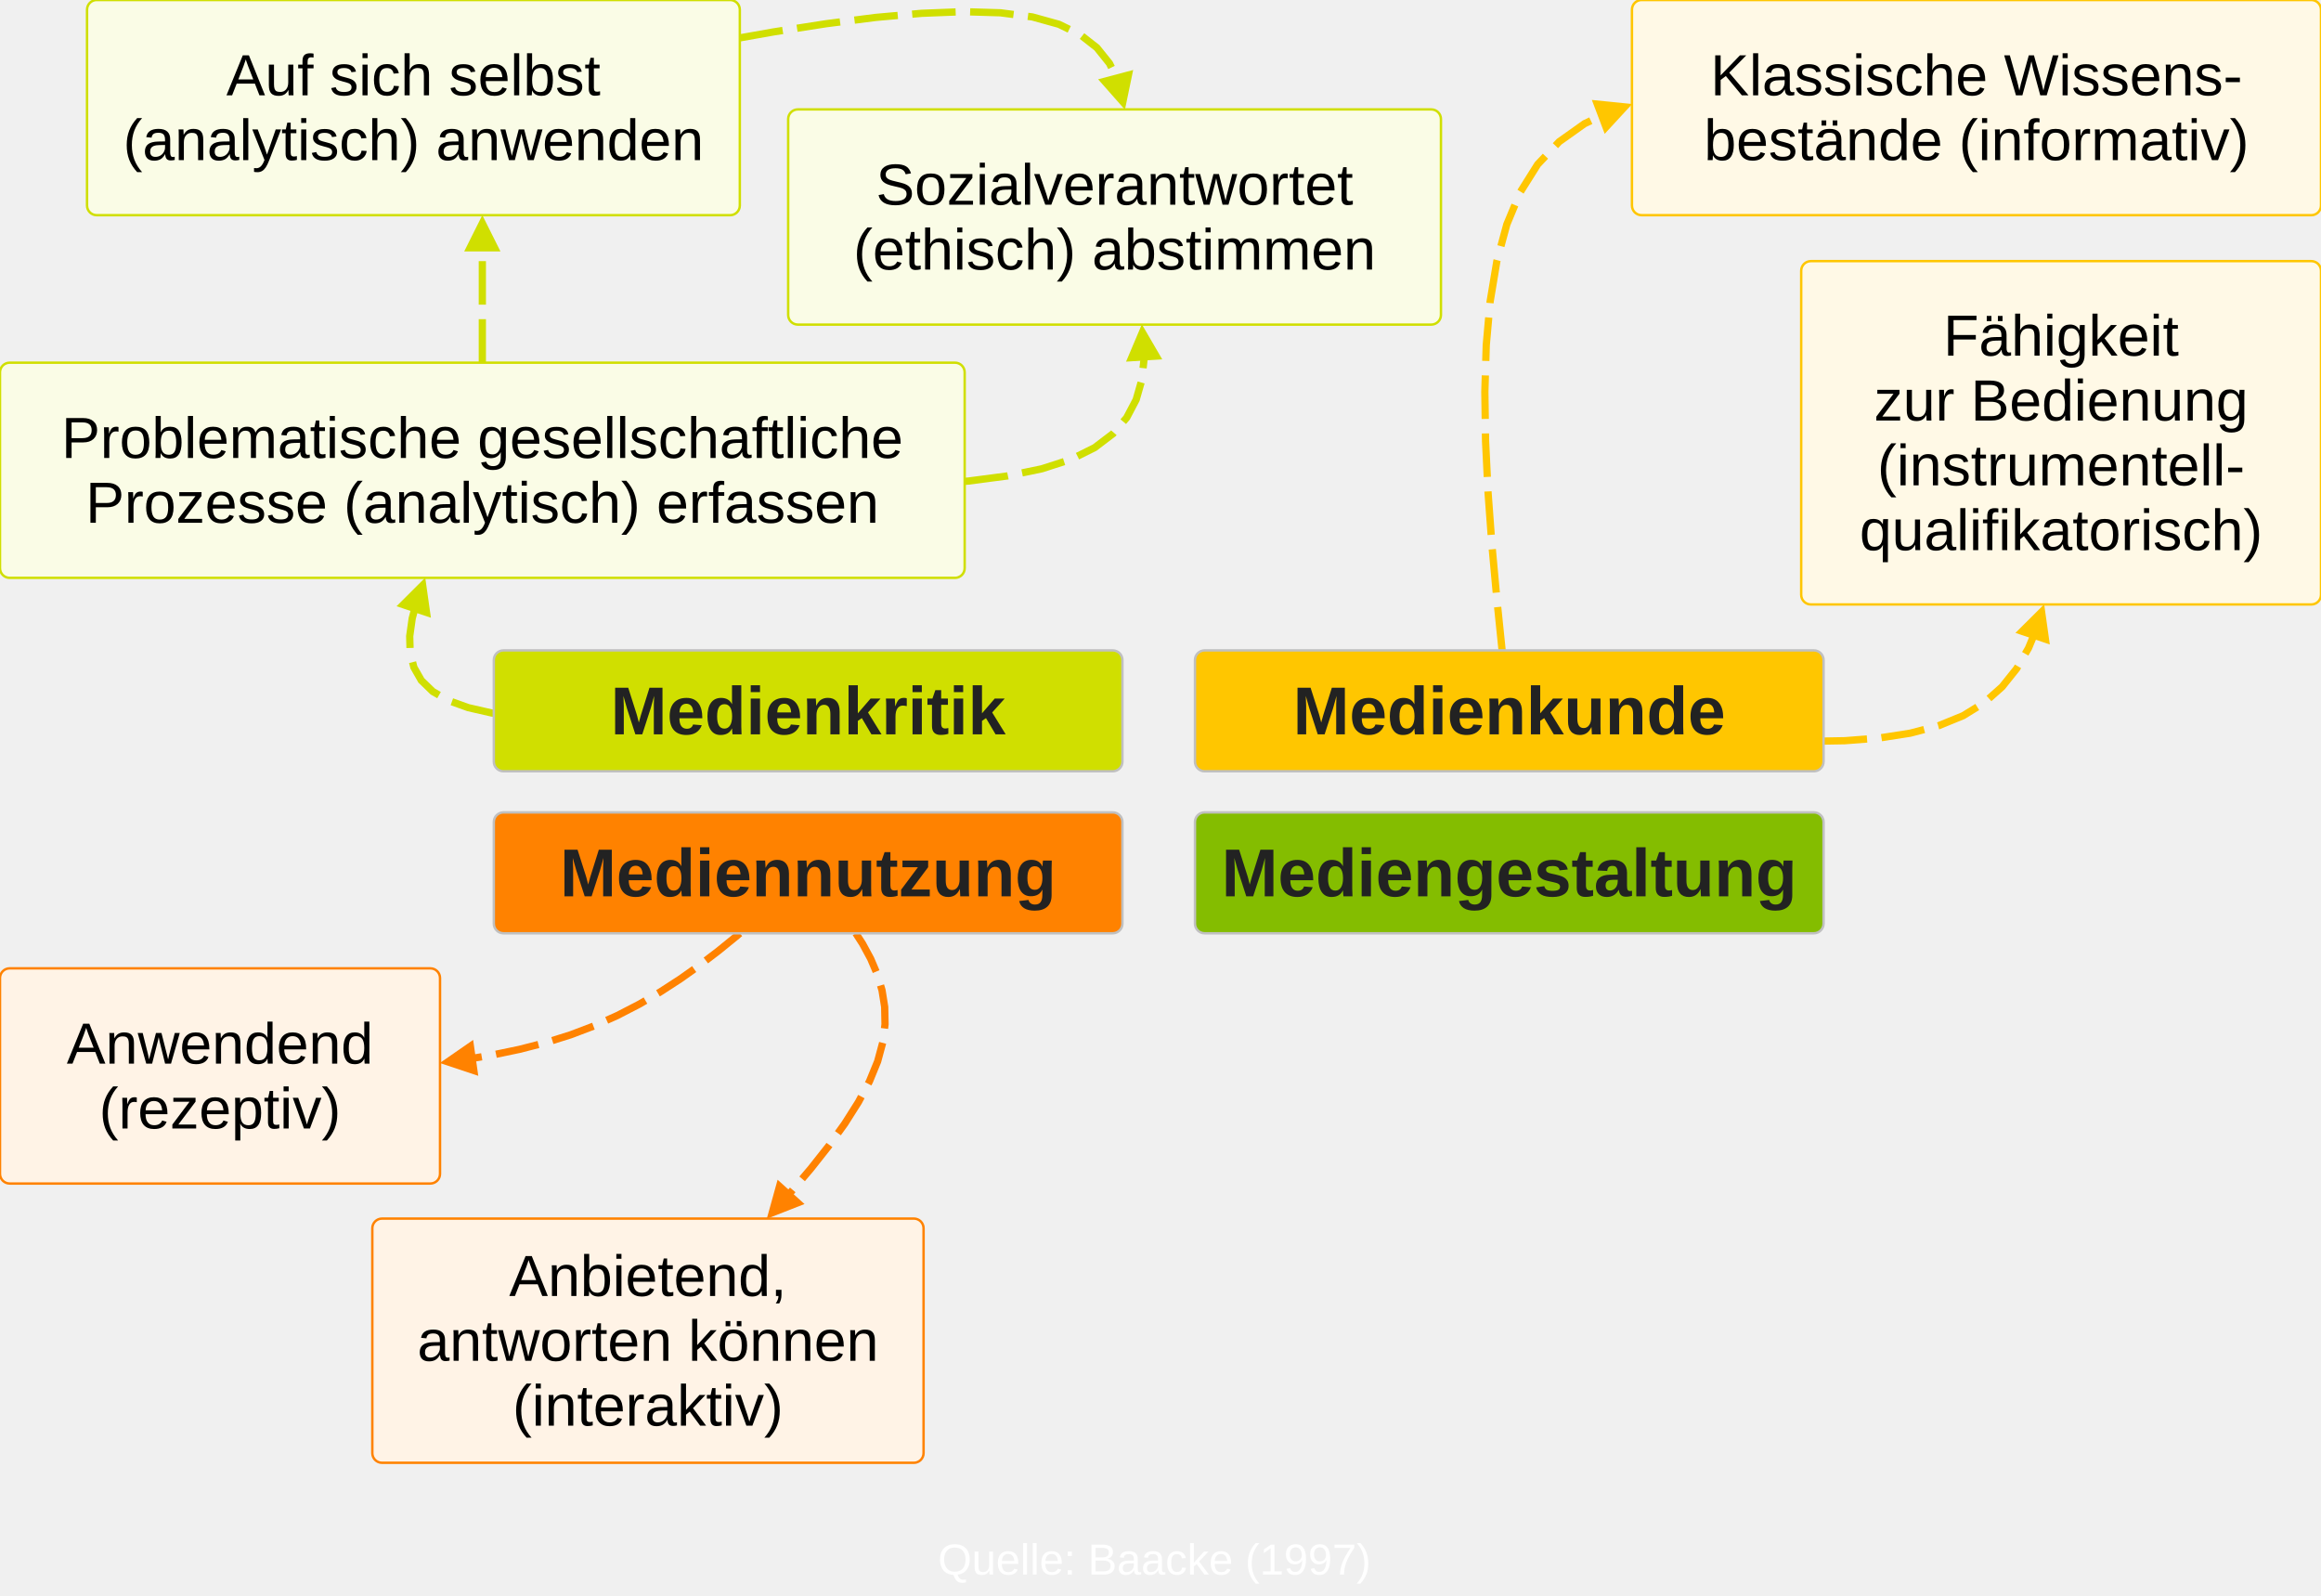
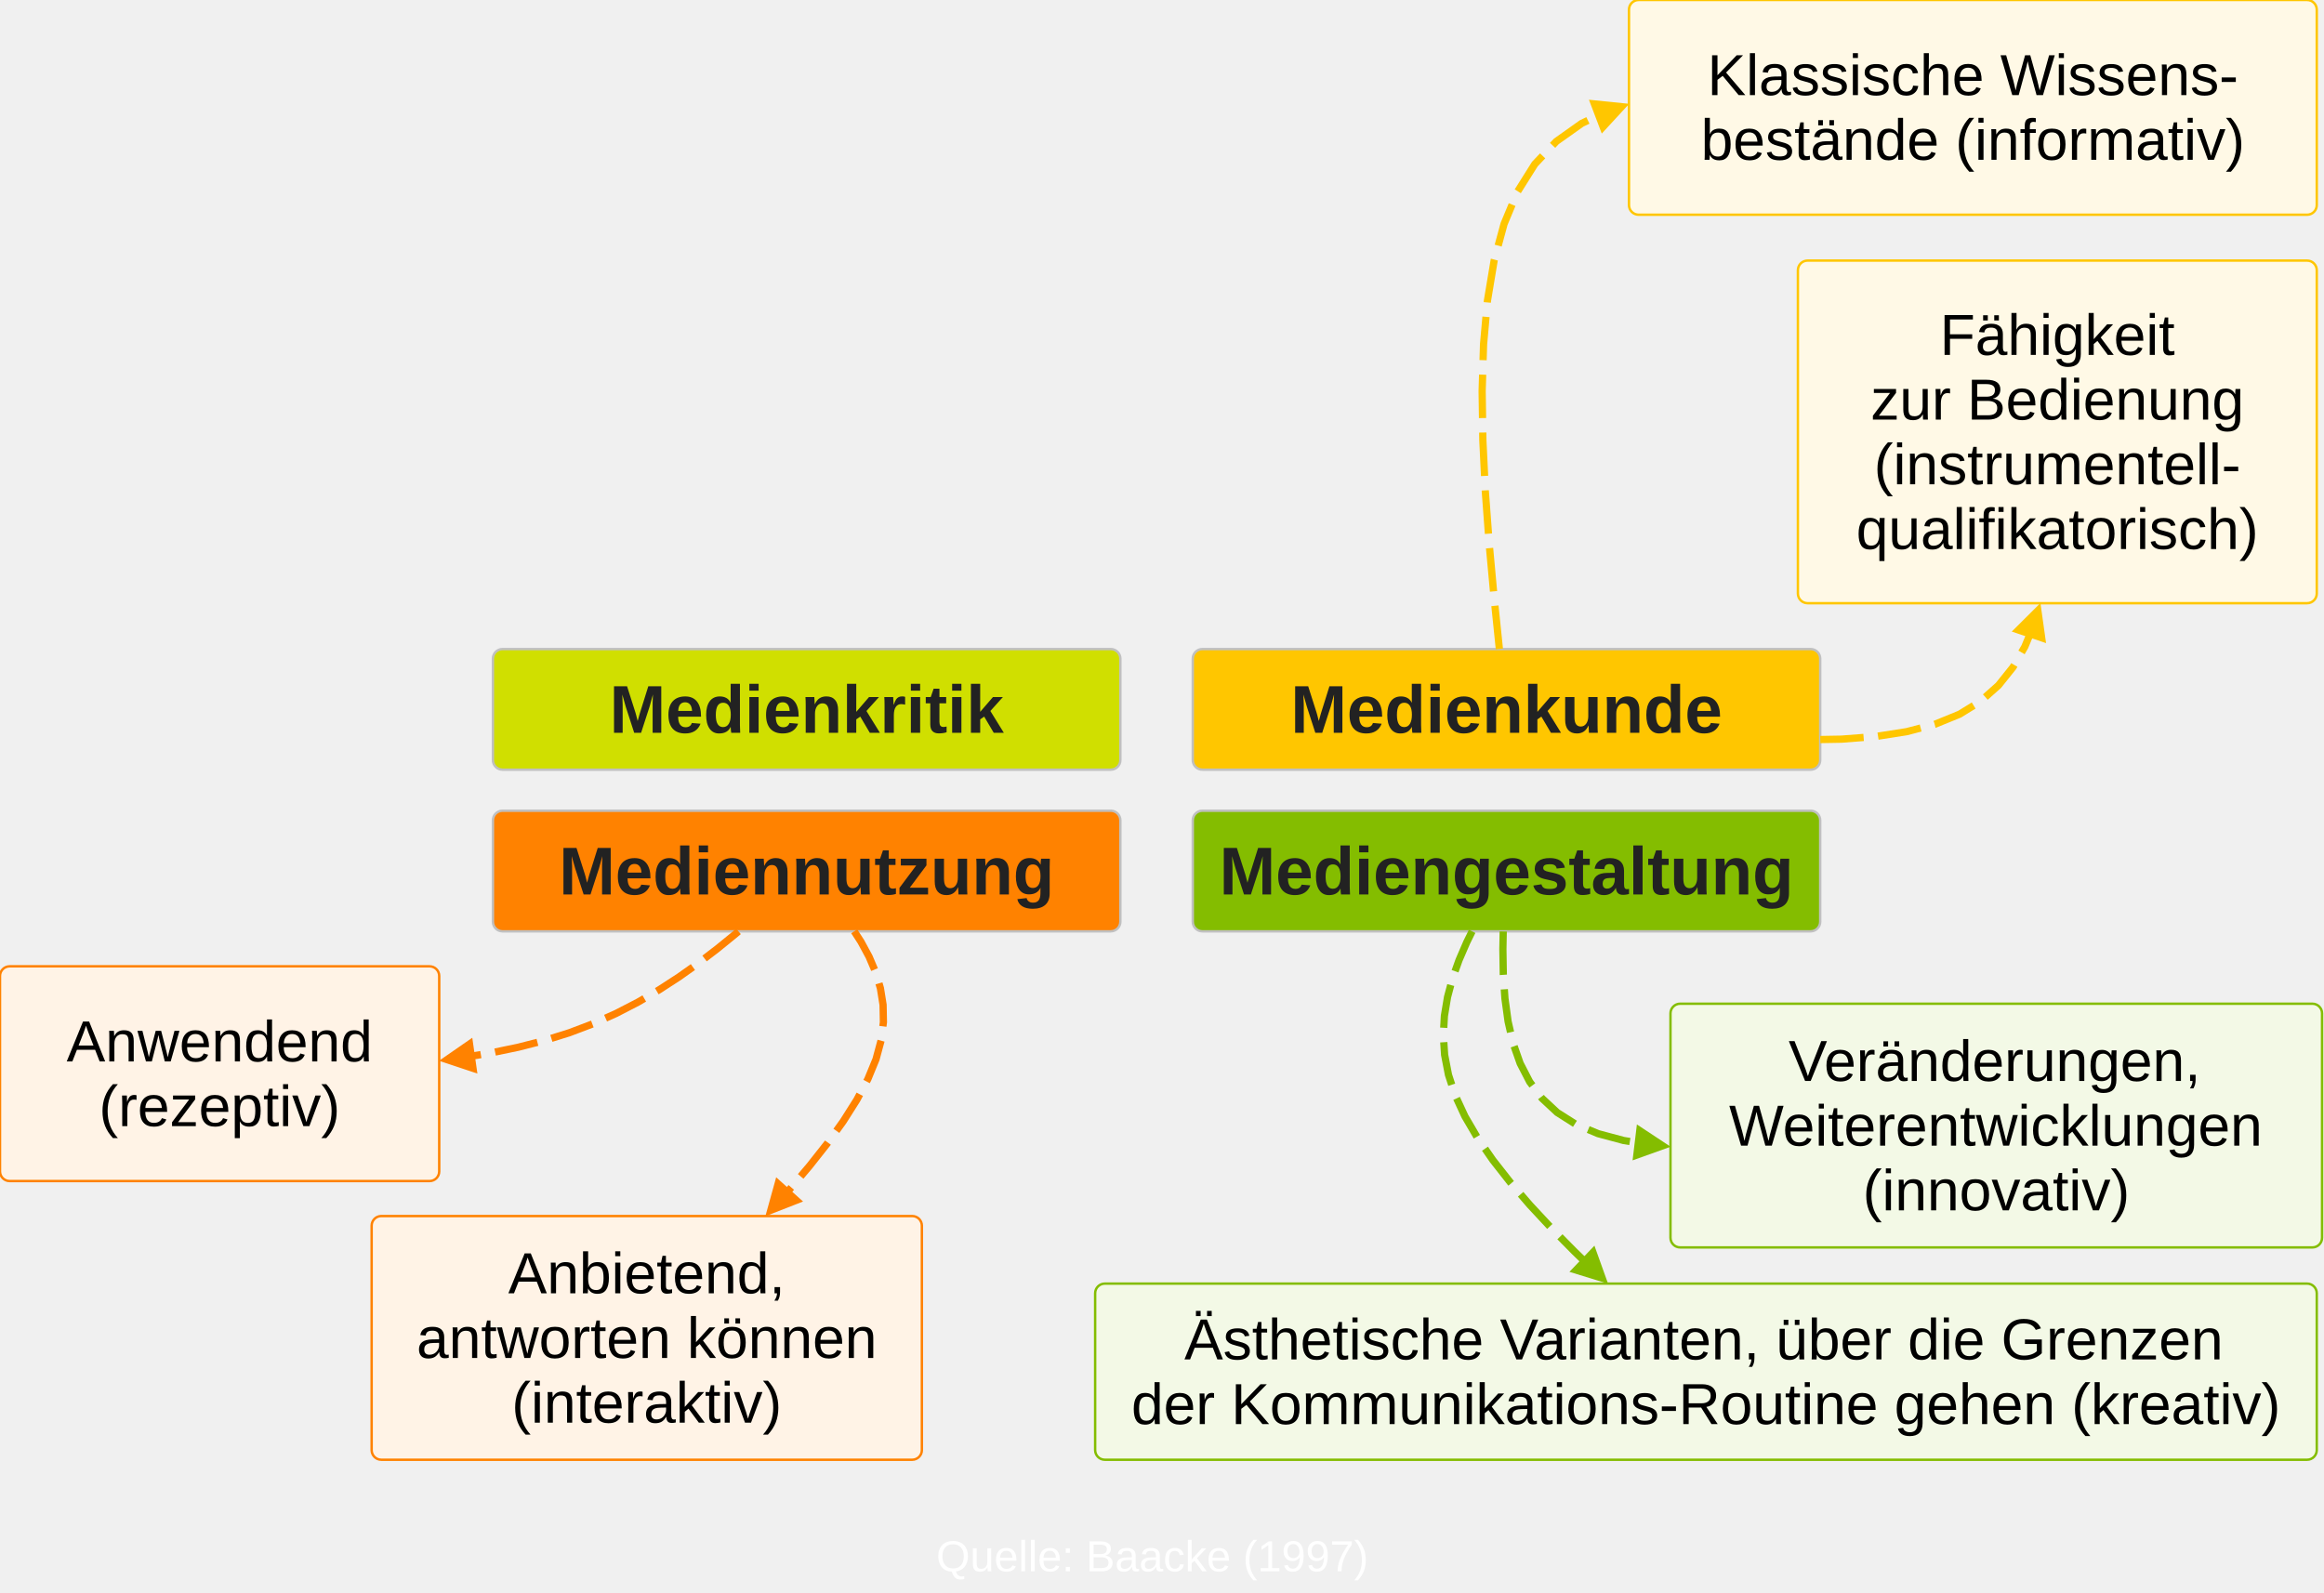
- <svg xmlns="http://www.w3.org/2000/svg" fill-opacity="1" color-rendering="auto" color-interpolation="auto" text-rendering="auto" stroke="black" stroke-linecap="square" width="960" stroke-miterlimit="10" shape-rendering="auto" stroke-opacity="1" fill="black" stroke-dasharray="none" font-weight="normal" stroke-width="1" height="660" font-family="'Dialog'" font-style="normal" stroke-linejoin="miter" font-size="12px" stroke-dashoffset="0" image-rendering="auto">
+ <svg xmlns="http://www.w3.org/2000/svg" fill-opacity="1" color-rendering="auto" color-interpolation="auto" text-rendering="auto" stroke="black" stroke-linecap="square" width="963" stroke-miterlimit="10" shape-rendering="auto" stroke-opacity="1" fill="black" stroke-dasharray="none" font-weight="normal" stroke-width="1" height="660" font-family="'Dialog'" font-style="normal" stroke-linejoin="miter" font-size="12px" stroke-dashoffset="0" image-rendering="auto">
  <defs id="genericDefs" />
  <g>
    <defs id="defs1">
      <clipPath clipPathUnits="userSpaceOnUse" id="clipPath1">
-         <path d="M0 0 L960 0 L960 660 L0 660 L0 0 Z" />
+         <path d="M0 0 L963 0 L963 660 L0 660 L0 0 Z" />
      </clipPath>
    </defs>
-     <g stroke-linecap="butt" fill="rgb(208,223,0)" text-rendering="geometricPrecision" shape-rendering="geometricPrecision" stroke-dasharray="18,6" stroke="rgb(208,223,0)" stroke-width="3" stroke-miterlimit="1.45">
-       <path fill="none" d="M399.032 199.071 L400.539 198.957 L416.72 196.841 L430.939 193.884 L443 190 L452.772 185.134 L460.387 179.341 L466.039 172.707 L469.926 165.315 L472.243 157.249 L473.188 148.594 L473.171 147.953 L473.159 147.854" clip-path="url(#clipPath1)" />
-     </g>
-     <g stroke-linecap="butt" fill="rgb(208,223,0)" text-rendering="geometricPrecision" shape-rendering="geometricPrecision" stroke-dasharray="18,6" stroke="rgb(208,223,0)" stroke-width="3" stroke-miterlimit="1.45">
-       <path d="M472.289 134.131 L465.753 149.576 L480.723 148.627 Z" stroke="none" clip-path="url(#clipPath1)" />
-       <path fill="none" d="M306 15.67 L319.812 13.219 L341.692 9.813 L362.222 7.204 L381.211 5.504 L398.465 4.827 L413.793 5.288 L427 7 L437.959 10.038 L446.799 14.328 L453.711 19.754 L458.889 26.204 L461.745 31.984 L461.767 32.081" clip-path="url(#clipPath1)" />
-       <path d="M465.293 45.371 L468.696 28.95 L454.198 32.796 Z" clip-path="url(#clipPath1)" stroke="none" />
-       <path fill="none" d="M204.216 295.006 L203.394 294.891 L193.693 292.681 L185.511 289.741 L179 286 L174.261 281.408 L171.193 276.014 L169.644 269.891 L169.463 263.111 L170.497 255.748 L171.488 252.027 L171.522 251.933" clip-path="url(#clipPath1)" />
-       <path d="M175.884 238.893 L164.013 250.739 L178.238 255.498 Z" clip-path="url(#clipPath1)" stroke="none" />
-       <path fill="none" d="M199.5 150.005 L199.5 102.734" clip-path="url(#clipPath1)" />
-       <path d="M199.5 88.984 L192 103.984 L207 103.984 Z" clip-path="url(#clipPath1)" stroke="none" />
-       <path fill="none" d="M621.297 268.98 L619.154 248.15 L617.098 225.664 L615.481 203.704 L614.452 182.445 L614.156 162.062 L614.741 142.732 L616.352 124.63 L619.137 107.93 L623.242 92.808 L628.814 79.439 L636 68 L644.897 58.606 L655.409 51.141 L662.138 47.933 L662.233 47.903" clip-path="url(#clipPath1)" stroke="rgb(255,198,0)" />
-       <path fill="rgb(255,198,0)" d="M675.09 43.029 L658.406 41.333 L663.723 55.359 Z" clip-path="url(#clipPath1)" stroke="none" />
-       <path fill="none" d="M754.26 306.505 L763.037 306.352 L777.141 305.262 L790.088 303.242 L801.751 300.189 L812 296 L820.751 290.606 L828.088 284.075 L834.141 276.512 L839.037 268.019 L841.093 263.065 L841.122 262.969" clip-path="url(#clipPath1)" stroke="rgb(255,198,0)" />
-       <path fill="rgb(255,198,0)" d="M845.501 249.935 L833.614 261.765 L847.833 266.542 Z" clip-path="url(#clipPath1)" stroke="none" />
-       <path fill="none" d="M306.006 386.019 L304.815 387.037 L297.212 393.221 L289.406 399.188 L281.355 404.894 L273.019 410.296 L264.356 415.352 L255.325 420.016 L245.887 424.247 L236 428 L225.637 431.247 L214.825 434.016 L203.606 436.352 L195.625 437.691 L195.525 437.704" clip-path="url(#clipPath1)" stroke="rgb(255,130,0)" />
-       <path fill="rgb(255,130,0)" d="M181.914 439.652 L197.825 444.952 L195.701 430.103 Z" clip-path="url(#clipPath1)" stroke="none" />
-       <path fill="none" d="M353.966 385.986 L356.757 390.315 L360.125 396.531 L362.847 402.94 L364.815 409.574 L365.922 416.465 L366.06 423.645 L365.122 431.146 L363 439 L359.622 447.229 L355.06 455.811 L349.422 464.715 L342.815 473.907 L335.347 483.357 L327.125 493.031 L326.425 493.81 L326.357 493.882" clip-path="url(#clipPath1)" stroke="rgb(255,130,0)" />
-       <path fill="rgb(255,130,0)" d="M317.143 504.089 L332.762 497.98 L321.628 487.929 Z" clip-path="url(#clipPath1)" stroke="none" />
-     </g>
    <g stroke-linecap="butt" font-size="18px" fill="white" text-rendering="geometricPrecision" font-family="'Arial'" shape-rendering="geometricPrecision" stroke="white" stroke-miterlimit="1.45">
      <text x="387.948" xml:space="preserve" y="651.24" clip-path="url(#clipPath1)" stroke="none">Quelle: Baacke (1997) </text>
    </g>
    <g fill="rgb(208,223,0)" text-rendering="geometricPrecision" shape-rendering="geometricPrecision" stroke="rgb(208,223,0)">
      <rect x="204.25" y="269" clip-path="url(#clipPath1)" width="260" rx="4" ry="4" height="50" stroke="none" />
    </g>
    <g stroke-linecap="butt" font-size="28px" fill="rgb(34,34,34)" text-rendering="geometricPrecision" font-family="'Arial'" shape-rendering="geometricPrecision" stroke="rgb(34,34,34)" font-weight="bold" stroke-miterlimit="1.45">
      <text x="252.56" xml:space="preserve" y="303.707" clip-path="url(#clipPath1)" stroke="none">Medienkritik</text>
    </g>
    <g fill="silver" text-rendering="geometricPrecision" stroke-miterlimit="1.45" shape-rendering="geometricPrecision" stroke-linecap="butt" stroke="silver">
      <rect x="204.25" y="269" clip-path="url(#clipPath1)" fill="none" width="260" rx="4" ry="4" height="50" />
    </g>
    <g fill="rgb(255,198,0)" text-rendering="geometricPrecision" shape-rendering="geometricPrecision" stroke="rgb(255,198,0)">
      <rect x="494.25" y="269" clip-path="url(#clipPath1)" width="260" rx="4" ry="4" height="50" stroke="none" />
    </g>
    <g stroke-linecap="butt" font-size="28px" fill="rgb(34,34,34)" text-rendering="geometricPrecision" font-family="'Arial'" shape-rendering="geometricPrecision" stroke="rgb(34,34,34)" font-weight="bold" stroke-miterlimit="1.45">
      <text x="534.795" xml:space="preserve" y="303.707" clip-path="url(#clipPath1)" stroke="none">Medienkunde</text>
    </g>
    <g fill="silver" text-rendering="geometricPrecision" stroke-miterlimit="1.45" shape-rendering="geometricPrecision" stroke-linecap="butt" stroke="silver">
      <rect x="494.25" y="269" clip-path="url(#clipPath1)" fill="none" width="260" rx="4" ry="4" height="50" />
    </g>
    <g fill="rgb(132,189,0)" text-rendering="geometricPrecision" shape-rendering="geometricPrecision" stroke="rgb(132,189,0)">
      <rect x="494.25" y="336" clip-path="url(#clipPath1)" width="260" rx="4" ry="4" height="50" stroke="none" />
    </g>
    <g stroke-linecap="butt" font-size="28px" fill="rgb(34,34,34)" text-rendering="geometricPrecision" font-family="'Arial'" shape-rendering="geometricPrecision" stroke="rgb(34,34,34)" font-weight="bold" stroke-miterlimit="1.45">
      <text x="505.243" xml:space="preserve" y="370.707" clip-path="url(#clipPath1)" stroke="none">Mediengestaltung</text>
    </g>
    <g fill="silver" text-rendering="geometricPrecision" stroke-miterlimit="1.45" shape-rendering="geometricPrecision" stroke-linecap="butt" stroke="silver">
      <rect x="494.25" y="336" clip-path="url(#clipPath1)" fill="none" width="260" rx="4" ry="4" height="50" />
    </g>
    <g fill="rgb(255,130,0)" text-rendering="geometricPrecision" shape-rendering="geometricPrecision" stroke="rgb(255,130,0)">
      <rect x="204.25" y="336" clip-path="url(#clipPath1)" width="260" rx="4" ry="4" height="50" stroke="none" />
    </g>
    <g stroke-linecap="butt" font-size="28px" fill="rgb(34,34,34)" text-rendering="geometricPrecision" font-family="'Arial'" shape-rendering="geometricPrecision" stroke="rgb(34,34,34)" font-weight="bold" stroke-miterlimit="1.45">
      <text x="231.602" xml:space="preserve" y="370.707" clip-path="url(#clipPath1)" stroke="none">Mediennutzung</text>
    </g>
    <g fill="silver" text-rendering="geometricPrecision" stroke-miterlimit="1.45" shape-rendering="geometricPrecision" stroke-linecap="butt" stroke="silver">
      <rect x="204.25" y="336" clip-path="url(#clipPath1)" fill="none" width="260" rx="4" ry="4" height="50" />
-     </g>
-     <g fill="rgb(250,252,230)" text-rendering="geometricPrecision" shape-rendering="geometricPrecision" stroke="rgb(250,252,230)">
-       <rect x="326" y="45.25" clip-path="url(#clipPath1)" width="270" rx="4" ry="4" height="89" stroke="none" />
-     </g>
-     <g text-rendering="geometricPrecision" stroke-miterlimit="1.45" font-size="24px" shape-rendering="geometricPrecision" font-family="'Arial'" stroke-linecap="butt">
-       <text x="362.287" xml:space="preserve" y="84.664" clip-path="url(#clipPath1)" stroke="none">Sozialverantwortet</text>
-       <text x="352.965" xml:space="preserve" y="111.477" clip-path="url(#clipPath1)" stroke="none">(ethisch) abstimmen</text>
-     </g>
-     <g fill="rgb(208,223,0)" text-rendering="geometricPrecision" stroke-miterlimit="1.45" shape-rendering="geometricPrecision" stroke-linecap="butt" stroke="rgb(208,223,0)">
-       <rect x="326" y="45.25" clip-path="url(#clipPath1)" fill="none" width="270" rx="4" ry="4" height="89" />
-     </g>
-     <g fill="rgb(250,252,230)" text-rendering="geometricPrecision" shape-rendering="geometricPrecision" stroke="rgb(250,252,230)">
-       <rect x="0" y="150" clip-path="url(#clipPath1)" width="399" rx="4" ry="4" height="89" stroke="none" />
-     </g>
-     <g text-rendering="geometricPrecision" stroke-miterlimit="1.45" font-size="24px" shape-rendering="geometricPrecision" font-family="'Arial'" stroke-linecap="butt">
-       <text x="25.412" xml:space="preserve" y="189.414" clip-path="url(#clipPath1)" stroke="none">Problematische gesellschaftliche</text>
-       <text x="35.432" xml:space="preserve" y="216.227" clip-path="url(#clipPath1)" stroke="none">Prozesse (analytisch) erfassen</text>
-     </g>
-     <g fill="rgb(208,223,0)" text-rendering="geometricPrecision" stroke-miterlimit="1.45" shape-rendering="geometricPrecision" stroke-linecap="butt" stroke="rgb(208,223,0)">
-       <rect x="0" y="150" clip-path="url(#clipPath1)" fill="none" width="399" rx="4" ry="4" height="89" />
-     </g>
-     <g fill="rgb(250,252,230)" text-rendering="geometricPrecision" shape-rendering="geometricPrecision" stroke="rgb(250,252,230)">
-       <rect x="36" y="0" clip-path="url(#clipPath1)" width="270" rx="4" ry="4" height="89" stroke="none" />
-     </g>
-     <g text-rendering="geometricPrecision" stroke-miterlimit="1.45" font-size="24px" shape-rendering="geometricPrecision" font-family="'Arial'" stroke-linecap="butt">
-       <text x="93.633" xml:space="preserve" y="39.414" clip-path="url(#clipPath1)" stroke="none">Auf sich selbst</text>
-       <text x="50.93" xml:space="preserve" y="66.227" clip-path="url(#clipPath1)" stroke="none">(analytisch) anwenden</text>
-     </g>
-     <g fill="rgb(208,223,0)" text-rendering="geometricPrecision" stroke-miterlimit="1.45" shape-rendering="geometricPrecision" stroke-linecap="butt" stroke="rgb(208,223,0)">
-       <rect x="36" y="0" clip-path="url(#clipPath1)" fill="none" width="270" rx="4" ry="4" height="89" />
    </g>
    <g fill="rgb(255,249,230)" text-rendering="geometricPrecision" shape-rendering="geometricPrecision" stroke="rgb(255,249,230)">
      <rect x="675" y="0" clip-path="url(#clipPath1)" width="285" rx="4" ry="4" height="89" stroke="none" />
    </g>
    <g text-rendering="geometricPrecision" stroke-miterlimit="1.45" font-size="24px" shape-rendering="geometricPrecision" font-family="'Arial'" stroke-linecap="butt">
      <text x="707.473" xml:space="preserve" y="39.414" clip-path="url(#clipPath1)" stroke="none">Klassische Wissens-</text>
      <text x="704.783" xml:space="preserve" y="66.227" clip-path="url(#clipPath1)" stroke="none">bestände (informativ)</text>
    </g>
    <g fill="rgb(255,198,0)" text-rendering="geometricPrecision" stroke-miterlimit="1.45" shape-rendering="geometricPrecision" stroke-linecap="butt" stroke="rgb(255,198,0)">
      <rect x="675" y="0" clip-path="url(#clipPath1)" fill="none" width="285" rx="4" ry="4" height="89" />
    </g>
    <g fill="rgb(255,249,230)" text-rendering="geometricPrecision" shape-rendering="geometricPrecision" stroke="rgb(255,249,230)">
      <rect x="745" y="108" clip-path="url(#clipPath1)" width="215" rx="4" ry="4" height="142" stroke="none" />
    </g>
    <g text-rendering="geometricPrecision" stroke-miterlimit="1.45" font-size="24px" shape-rendering="geometricPrecision" font-family="'Arial'" stroke-linecap="butt">
      <text x="803.809" xml:space="preserve" y="147.102" clip-path="url(#clipPath1)" stroke="none">Fähigkeit</text>
      <text x="775.109" xml:space="preserve" y="173.914" clip-path="url(#clipPath1)" stroke="none">zur Bedienung</text>
      <text x="776.481" xml:space="preserve" y="200.727" clip-path="url(#clipPath1)" stroke="none">(instrumentell-</text>
      <text x="769.133" xml:space="preserve" y="227.539" clip-path="url(#clipPath1)" stroke="none">qualifikatorisch)</text>
    </g>
    <g fill="rgb(255,198,0)" text-rendering="geometricPrecision" stroke-miterlimit="1.45" shape-rendering="geometricPrecision" stroke-linecap="butt" stroke="rgb(255,198,0)">
      <rect x="745" y="108" clip-path="url(#clipPath1)" fill="none" width="215" rx="4" ry="4" height="142" />
    </g>
    <g fill="rgb(255,243,230)" text-rendering="geometricPrecision" shape-rendering="geometricPrecision" stroke="rgb(255,243,230)">
      <rect x="0" y="400.5" clip-path="url(#clipPath1)" width="182" rx="4" ry="4" height="89" stroke="none" />
    </g>
    <g text-rendering="geometricPrecision" stroke-miterlimit="1.45" font-size="24px" shape-rendering="geometricPrecision" font-family="'Arial'" stroke-linecap="butt">
      <text x="27.613" xml:space="preserve" y="439.914" clip-path="url(#clipPath1)" stroke="none">Anwendend</text>
      <text x="40.99" xml:space="preserve" y="466.727" clip-path="url(#clipPath1)" stroke="none">(rezeptiv)</text>
    </g>
    <g fill="rgb(255,130,0)" text-rendering="geometricPrecision" stroke-miterlimit="1.45" shape-rendering="geometricPrecision" stroke-linecap="butt" stroke="rgb(255,130,0)">
      <rect x="0" y="400.5" clip-path="url(#clipPath1)" fill="none" width="182" rx="4" ry="4" height="89" />
    </g>
    <g fill="rgb(255,243,230)" text-rendering="geometricPrecision" shape-rendering="geometricPrecision" stroke="rgb(255,243,230)">
      <rect x="154" y="504" clip-path="url(#clipPath1)" width="228" rx="4" ry="4" height="101" stroke="none" />
    </g>
    <g text-rendering="geometricPrecision" stroke-miterlimit="1.45" font-size="24px" shape-rendering="geometricPrecision" font-family="'Arial'" stroke-linecap="butt">
      <text x="210.619" xml:space="preserve" y="536.008" clip-path="url(#clipPath1)" stroke="none">Anbietend,</text>
      <text x="172.598" xml:space="preserve" y="562.82" clip-path="url(#clipPath1)" stroke="none">antworten können</text>
      <text x="211.99" xml:space="preserve" y="589.633" clip-path="url(#clipPath1)" stroke="none">(interaktiv)</text>
    </g>
    <g fill="rgb(255,130,0)" text-rendering="geometricPrecision" stroke-miterlimit="1.45" shape-rendering="geometricPrecision" stroke-linecap="butt" stroke="rgb(255,130,0)">
      <rect x="154" y="504" clip-path="url(#clipPath1)" fill="none" width="228" rx="4" ry="4" height="101" />
    </g>
+     <g fill="rgb(243,249,230)" text-rendering="geometricPrecision" shape-rendering="geometricPrecision" stroke="rgb(243,249,230)">
+       <rect x="453.8" y="532" clip-path="url(#clipPath1)" width="506.2" rx="4" ry="4" height="73" stroke="none" />
+     </g>
+     <g text-rendering="geometricPrecision" stroke-miterlimit="1.45" font-size="24px" shape-rendering="geometricPrecision" font-family="'Arial'" stroke-linecap="butt">
+       <text x="490.771" xml:space="preserve" y="563.414" clip-path="url(#clipPath1)" stroke="none">Ästhetische Varianten, über die Grenzen</text>
+       <text x="468.787" xml:space="preserve" y="590.227" clip-path="url(#clipPath1)" stroke="none">der Kommunikations-Routine gehen (kreativ)</text>
+     </g>
+     <g fill="rgb(132,189,0)" text-rendering="geometricPrecision" stroke-miterlimit="1.45" shape-rendering="geometricPrecision" stroke-linecap="butt" stroke="rgb(132,189,0)">
+       <rect x="453.8" y="532" clip-path="url(#clipPath1)" fill="none" width="506.2" rx="4" ry="4" height="73" />
+     </g>
+     <g fill="rgb(243,249,230)" text-rendering="geometricPrecision" shape-rendering="geometricPrecision" stroke="rgb(243,249,230)">
+       <rect x="692.2" y="416" clip-path="url(#clipPath1)" width="270" rx="4" ry="4" height="101" stroke="none" />
+     </g>
+     <g text-rendering="geometricPrecision" stroke-miterlimit="1.45" font-size="24px" shape-rendering="geometricPrecision" font-family="'Arial'" stroke-linecap="butt">
+       <text x="741.132" xml:space="preserve" y="448.008" clip-path="url(#clipPath1)" stroke="none">Veränderungen,</text>
+       <text x="716.481" xml:space="preserve" y="474.82" clip-path="url(#clipPath1)" stroke="none">Weiterentwicklungen</text>
+       <text x="771.846" xml:space="preserve" y="501.633" clip-path="url(#clipPath1)" stroke="none">(innovativ)</text>
+     </g>
+     <g fill="rgb(132,189,0)" text-rendering="geometricPrecision" stroke-miterlimit="1.45" shape-rendering="geometricPrecision" stroke-linecap="butt" stroke="rgb(132,189,0)">
+       <rect x="692.2" y="416" clip-path="url(#clipPath1)" fill="none" width="270" rx="4" ry="4" height="101" />
+     </g>
+     <g stroke-linecap="butt" fill="rgb(255,198,0)" text-rendering="geometricPrecision" shape-rendering="geometricPrecision" stroke-dasharray="18,6" stroke="rgb(255,198,0)" stroke-width="3" stroke-miterlimit="1.45">
+       <path fill="none" d="M621.297 268.98 L619.154 248.15 L617.098 225.664 L615.481 203.704 L614.452 182.445 L614.156 162.062 L614.741 142.732 L616.352 124.63 L619.137 107.93 L623.242 92.808 L628.814 79.439 L636 68 L644.897 58.606 L655.409 51.141 L662.138 47.933 L662.233 47.903" clip-path="url(#clipPath1)" />
+       <path d="M675.09 43.029 L658.406 41.333 L663.723 55.359 Z" clip-path="url(#clipPath1)" stroke="none" />
+       <path fill="none" d="M754.26 306.505 L763.037 306.352 L777.141 305.262 L790.088 303.242 L801.751 300.189 L812 296 L820.751 290.606 L828.088 284.075 L834.141 276.512 L839.037 268.019 L841.093 263.065 L841.122 262.969" clip-path="url(#clipPath1)" />
+       <path d="M845.501 249.935 L833.614 261.765 L847.833 266.542 Z" clip-path="url(#clipPath1)" stroke="none" />
+       <path fill="none" d="M306.006 386.019 L304.815 387.037 L297.212 393.221 L289.406 399.188 L281.355 404.894 L273.019 410.296 L264.356 415.352 L255.325 420.016 L245.887 424.247 L236 428 L225.637 431.247 L214.825 434.016 L203.606 436.352 L195.625 437.691 L195.525 437.704" clip-path="url(#clipPath1)" stroke="rgb(255,130,0)" />
+       <path fill="rgb(255,130,0)" d="M181.914 439.652 L197.825 444.952 L195.701 430.103 Z" clip-path="url(#clipPath1)" stroke="none" />
+       <path fill="none" d="M353.966 385.986 L356.757 390.315 L360.125 396.531 L362.847 402.94 L364.815 409.574 L365.922 416.465 L366.06 423.645 L365.122 431.146 L363 439 L359.622 447.229 L355.06 455.811 L349.422 464.715 L342.815 473.907 L335.347 483.357 L327.125 493.031 L326.425 493.81 L326.357 493.882" clip-path="url(#clipPath1)" stroke="rgb(255,130,0)" />
+       <path fill="rgb(255,130,0)" d="M317.143 504.089 L332.762 497.98 L321.628 487.929 Z" clip-path="url(#clipPath1)" stroke="none" />
+       <path fill="none" d="M610.008 386.007 L607.815 390.445 L604.576 397.942 L601.875 405.531 L599.82 413.23 L598.519 421.055 L598.078 429.027 L598.606 437.163 L600.211 445.481 L603 454 L607.045 462.731 L612.273 471.663 L618.578 480.777 L625.852 490.056 L633.987 499.48 L642.875 509.031 L652.409 518.692 L656.336 522.494 L656.409 522.563" clip-path="url(#clipPath1)" stroke="rgb(132,189,0)" />
+       <path fill="rgb(132,189,0)" d="M666.349 532.064 L660.688 516.277 L650.323 527.121 Z" clip-path="url(#clipPath1)" stroke="none" />
+       <path fill="none" d="M622.896 386.04 L622.754 393.402 L622.926 403.778 L623.601 413.789 L624.906 423.344 L626.966 432.352 L629.907 440.722 L633.856 448.363 L638.936 455.184 L645.276 461.093 L653 466 L662.193 469.843 L672.77 472.684 L678.527 473.623 L678.626 473.631" clip-path="url(#clipPath1)" stroke="rgb(132,189,0)" />
+       <path fill="rgb(132,189,0)" d="M692.278 475.273 L678.281 466.035 L676.49 480.928 Z" clip-path="url(#clipPath1)" stroke="none" />
+     </g>
  </g>
</svg>
